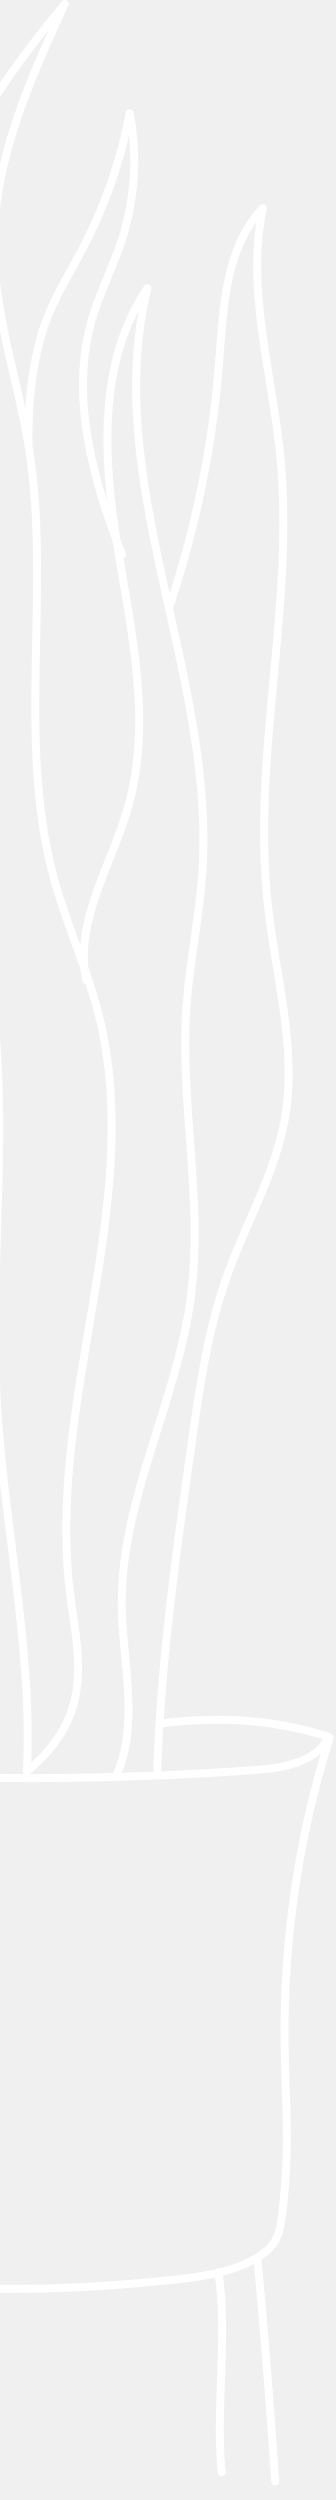
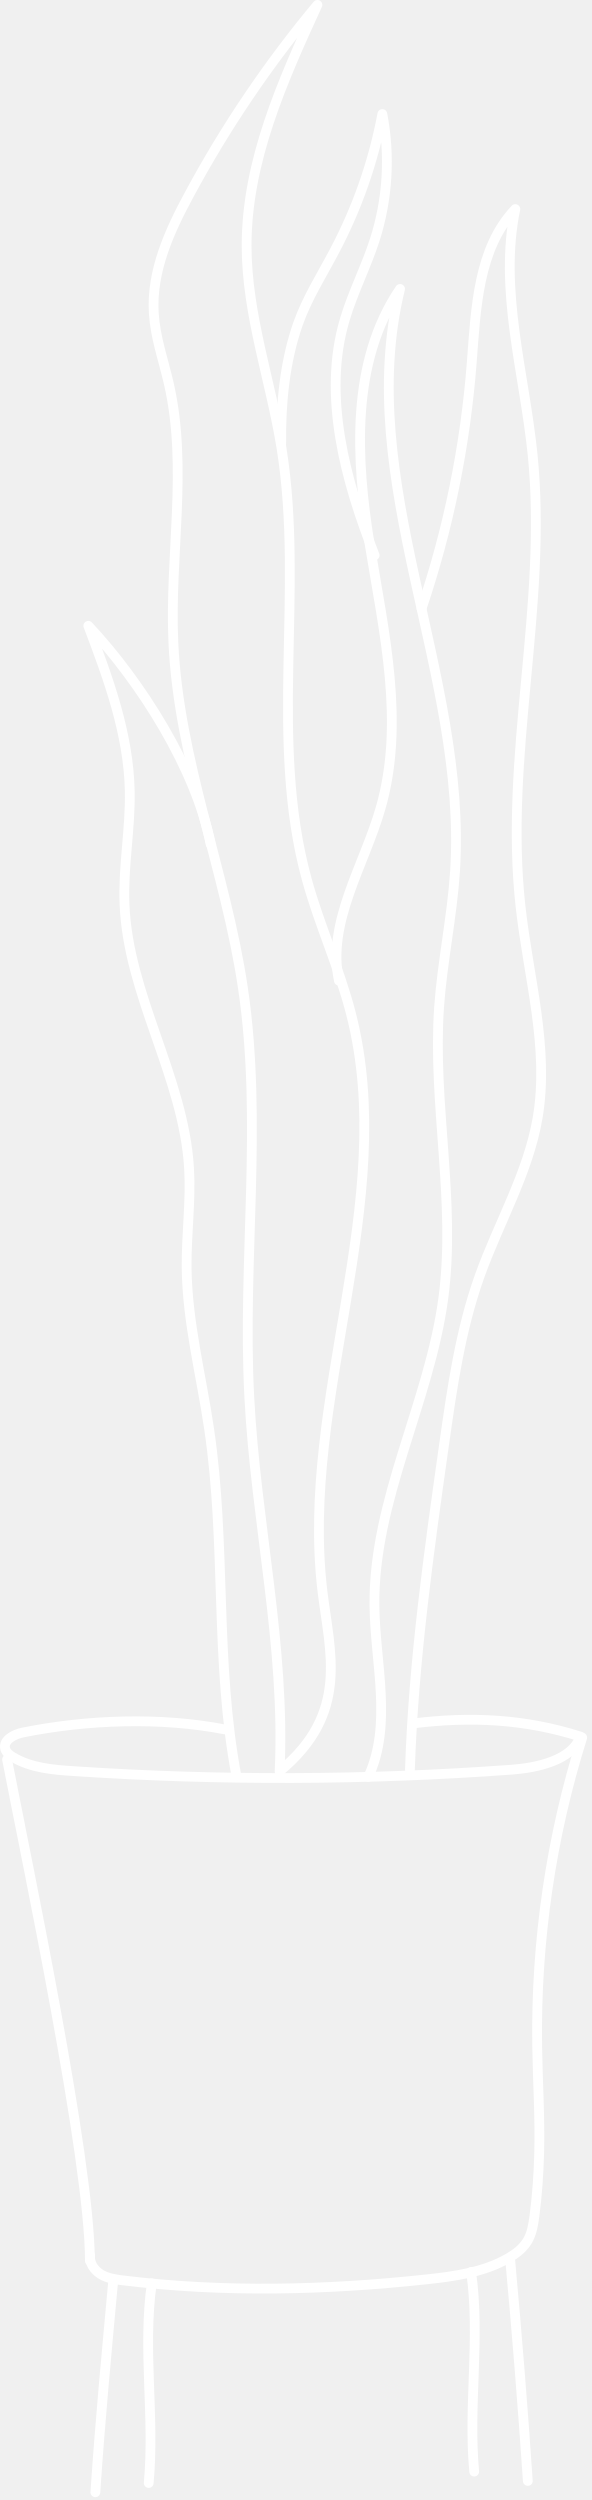
- <svg xmlns="http://www.w3.org/2000/svg" width="65" height="484" viewBox="0 0 65 484" fill="none">
-   <path d="M-5.443 334.816C-17.887 332.402 -32.011 332.918 -44.455 335.41C-46.196 335.747 -48.404 336.89 -47.936 338.603C-47.729 339.304 -47.105 339.797 -46.456 340.186C-42.948 342.289 -38.688 342.652 -34.583 342.912C-6.396 344.781 21.948 344.677 50.135 342.626C55.019 342.263 61.856 340.835 63.493 336.214C52.763 332.788 42.291 332.283 31.12 333.658" stroke="white" stroke-width="1.537" stroke-miterlimit="10" stroke-linecap="round" stroke-linejoin="round" />
-   <path d="M63.829 336.396C57.776 355.682 54.814 375.902 55.1 396.123C55.204 403.054 55.672 409.984 55.49 416.889C55.386 420.938 55.1 424.988 54.581 429.011C54.347 430.724 54.087 432.489 53.178 433.969C52.32 435.345 50.995 436.383 49.593 437.188C44.838 439.965 39.201 440.744 33.719 441.341C14.183 443.443 -5.587 443.936 -25.072 441.548C-26.552 441.367 -28.085 441.159 -29.384 440.38C-30.683 439.602 -31.696 438.174 -31.488 436.694" stroke="white" stroke-width="1.537" stroke-miterlimit="10" stroke-linecap="round" stroke-linejoin="round" />
-   <path d="M42.306 439.914C44.124 452.685 41.708 465.742 42.903 478.59" stroke="white" stroke-width="1.537" stroke-miterlimit="10" stroke-linecap="round" stroke-linejoin="round" />
-   <path d="M49.886 437.716C51.185 451.914 52.328 466.139 53.289 480.39" stroke="white" stroke-width="1.537" stroke-miterlimit="10" stroke-linecap="round" stroke-linejoin="round" />
-   <path d="M5.207 342.963C6.376 318.719 0.583 294.683 -0.664 270.413C-2.041 244.04 1.986 217.382 -1.885 191.269C-5.21 168.712 -14.329 147.116 -15.368 124.325C-16.148 107.557 -12.511 90.477 -16.252 74.124C-17.291 69.607 -18.875 65.168 -19.161 60.522C-19.681 52.372 -16.122 44.559 -12.225 37.368C-5.236 24.39 3.077 12.112 12.533 0.769C5.727 15.616 -1.184 31.061 -1.184 47.388C-1.184 60.73 3.493 73.579 5.597 86.739C9.987 114.332 3.077 143.248 10.481 170.192C12.897 179.017 16.794 187.375 19.054 196.253C28.355 232.671 9 270.854 13.521 308.155C14.949 319.991 18.794 331.724 5.207 342.937V342.963Z" stroke="white" stroke-width="1.537" stroke-miterlimit="10" stroke-linecap="round" stroke-linejoin="round" />
-   <path d="M16.694 189.781C14.33 178.411 21.578 167.509 24.774 156.348C29.502 139.891 25.449 122.421 22.695 105.523C19.942 88.625 18.928 69.962 28.541 55.789C19.5 92.752 41.634 130.624 39.192 168.573C38.62 177.399 36.724 186.095 36.1 194.894C34.802 213.661 39.4 232.584 36.932 251.221C34.23 271.494 23.319 290.443 23.579 310.897C23.709 322.059 27.112 333.895 22.384 344.019" stroke="white" stroke-width="1.537" stroke-miterlimit="10" stroke-linecap="round" stroke-linejoin="round" />
-   <path d="M32.713 117.691C37.909 102.298 41.182 86.257 42.429 70.059C43.235 59.547 43.625 47.944 50.873 40.312C47.625 55.965 52.613 72.006 54.224 87.918C57.16 117.016 48.639 146.374 51.886 175.446C53.393 189.126 57.498 202.831 55.185 216.381C53.341 227.101 47.625 236.731 43.962 246.984C40.221 257.471 38.637 268.581 37.078 279.587C34.116 300.508 31.155 321.482 30.453 342.611" stroke="white" stroke-width="1.537" stroke-miterlimit="10" stroke-linecap="round" stroke-linejoin="round" />
-   <path d="M5.518 85.705C5.44 77.943 6.196 69.905 8.768 62.559C10.508 57.601 13.366 53.137 15.808 48.49C20.224 40.158 23.368 31.177 25.109 21.91C26.667 29.983 26.148 38.471 23.628 46.31C21.965 51.501 19.419 56.407 17.86 61.625C13.418 76.394 17.956 93.005 23.619 107.386" stroke="white" stroke-width="1.537" stroke-miterlimit="10" stroke-linecap="round" stroke-linejoin="round" />
+ <svg xmlns="http://www.w3.org/2000/svg" width="124" height="524" viewBox="0 0 124 524" fill="none">
+   <path d="M47.075 362.477C33.611 359.865 18.328 360.423 4.863 363.12C2.98 363.485 0.59 364.721 1.096 366.575C1.321 367.333 1.996 367.866 2.698 368.288C6.493 370.563 11.104 370.956 15.545 371.237C46.045 373.259 76.713 373.147 107.213 370.928C112.498 370.535 119.896 368.99 121.667 363.99C110.057 360.283 98.726 359.736 86.638 361.225" stroke="white" stroke-width="2.051" stroke-miterlimit="10" stroke-linecap="round" stroke-linejoin="round" />
+   <path d="M1.482 368.802C5.53 389.811 18.818 452.492 18.846 473.866" stroke="white" stroke-width="2.051" stroke-miterlimit="10" stroke-linecap="round" stroke-linejoin="round" />
+   <path d="M122.035 364.195C115.485 385.064 112.281 406.943 112.59 428.823C112.702 436.322 113.208 443.821 113.011 451.292C112.899 455.674 112.59 460.055 112.028 464.409C111.775 466.263 111.494 468.172 110.51 469.773C109.582 471.262 108.148 472.386 106.63 473.256C101.486 476.261 95.386 477.104 89.455 477.75C68.316 480.025 46.924 480.559 25.841 477.975C24.238 477.778 22.58 477.553 21.174 476.711C19.769 475.868 18.673 474.324 18.898 472.723" stroke="white" stroke-width="2.051" stroke-miterlimit="10" stroke-linecap="round" stroke-linejoin="round" />
+   <path d="M98.746 476.2C100.714 490.019 98.1 504.147 99.393 518.049" stroke="white" stroke-width="2.051" stroke-miterlimit="10" stroke-linecap="round" stroke-linejoin="round" />
+   <path d="M31.815 478.587C29.848 492.406 32.462 506.533 31.169 520.436" stroke="white" stroke-width="2.051" stroke-miterlimit="10" stroke-linecap="round" stroke-linejoin="round" />
+   <path d="M106.948 473.831C108.354 489.195 109.591 504.586 110.631 520.006" stroke="white" stroke-width="2.051" stroke-miterlimit="10" stroke-linecap="round" stroke-linejoin="round" />
+   <path d="M23.673 478.694C22.267 494.058 21.027 506.959 19.987 522.379" stroke="white" stroke-width="2.051" stroke-miterlimit="10" stroke-linecap="round" stroke-linejoin="round" />
+   <path d="M49.602 372.477C44.992 348.322 47.435 323.874 43.837 299.551C42.179 288.232 39.227 277.054 39.115 265.622C39.059 258.657 40.042 251.719 39.621 244.782C38.468 225.795 26.859 208.578 26.1 189.591C25.762 181.643 27.365 173.722 27.196 165.746C26.943 153.809 22.755 142.349 18.51 131.171C29.417 142.771 41.161 161.276 44.141 176.92" stroke="white" stroke-width="2.051" stroke-miterlimit="10" stroke-linecap="round" stroke-linejoin="round" />
+   <path d="M58.603 371.293C59.868 345.06 53.599 319.052 52.25 292.791C50.76 264.255 55.117 235.409 50.929 207.154C47.331 182.747 37.464 159.379 36.34 134.718C35.496 116.574 39.432 98.093 35.384 80.399C34.259 75.511 32.545 70.709 32.236 65.681C31.673 56.862 35.524 48.408 39.741 40.628C47.303 26.584 56.298 13.299 66.53 1.025C59.165 17.091 51.688 33.803 51.688 51.469C51.688 65.906 56.748 79.809 59.025 94.049C63.776 123.905 56.298 155.194 64.31 184.348C66.924 193.897 71.14 202.941 73.586 212.547C83.65 251.953 62.707 293.268 67.599 333.629C69.145 346.436 73.305 359.132 58.603 371.265L58.603 371.293Z" stroke="white" stroke-width="2.051" stroke-miterlimit="10" stroke-linecap="round" stroke-linejoin="round" />
+   <path d="M71.034 205.545C68.476 193.243 76.319 181.447 79.776 169.37C84.892 151.563 80.507 132.66 77.528 114.376C74.548 96.091 73.451 75.897 83.852 60.562C74.07 100.557 98.02 141.536 95.378 182.599C94.759 192.148 92.707 201.557 92.033 211.079C90.627 231.385 95.603 251.861 92.932 272.027C90.009 293.963 78.202 314.466 78.483 336.598C78.624 348.676 82.306 361.483 77.19 372.437" stroke="white" stroke-width="2.051" stroke-miterlimit="10" stroke-linecap="round" stroke-linejoin="round" />
+   <path d="M88.365 127.548C93.987 110.893 97.529 93.535 98.878 76.009C99.749 64.634 100.171 52.079 108.014 43.821C104.5 60.758 109.897 78.115 111.64 95.332C114.817 126.818 105.596 158.584 109.11 190.041C110.741 204.843 115.182 219.673 112.68 234.334C110.684 245.934 104.5 256.354 100.536 267.448C96.489 278.795 94.774 290.816 93.087 302.725C89.883 325.363 86.678 348.057 85.919 370.92" stroke="white" stroke-width="2.051" stroke-miterlimit="10" stroke-linecap="round" stroke-linejoin="round" />
+   <path d="M58.941 92.932C58.857 84.534 59.675 75.837 62.458 67.888C64.341 62.524 67.433 57.693 70.076 52.665C74.854 43.649 78.256 33.931 80.139 23.904C81.826 32.639 81.263 41.824 78.537 50.306C76.738 55.923 73.983 61.232 72.296 66.877C67.489 82.858 72.399 100.832 78.527 116.392" stroke="white" stroke-width="2.051" stroke-miterlimit="10" stroke-linecap="round" stroke-linejoin="round" />
</svg>
